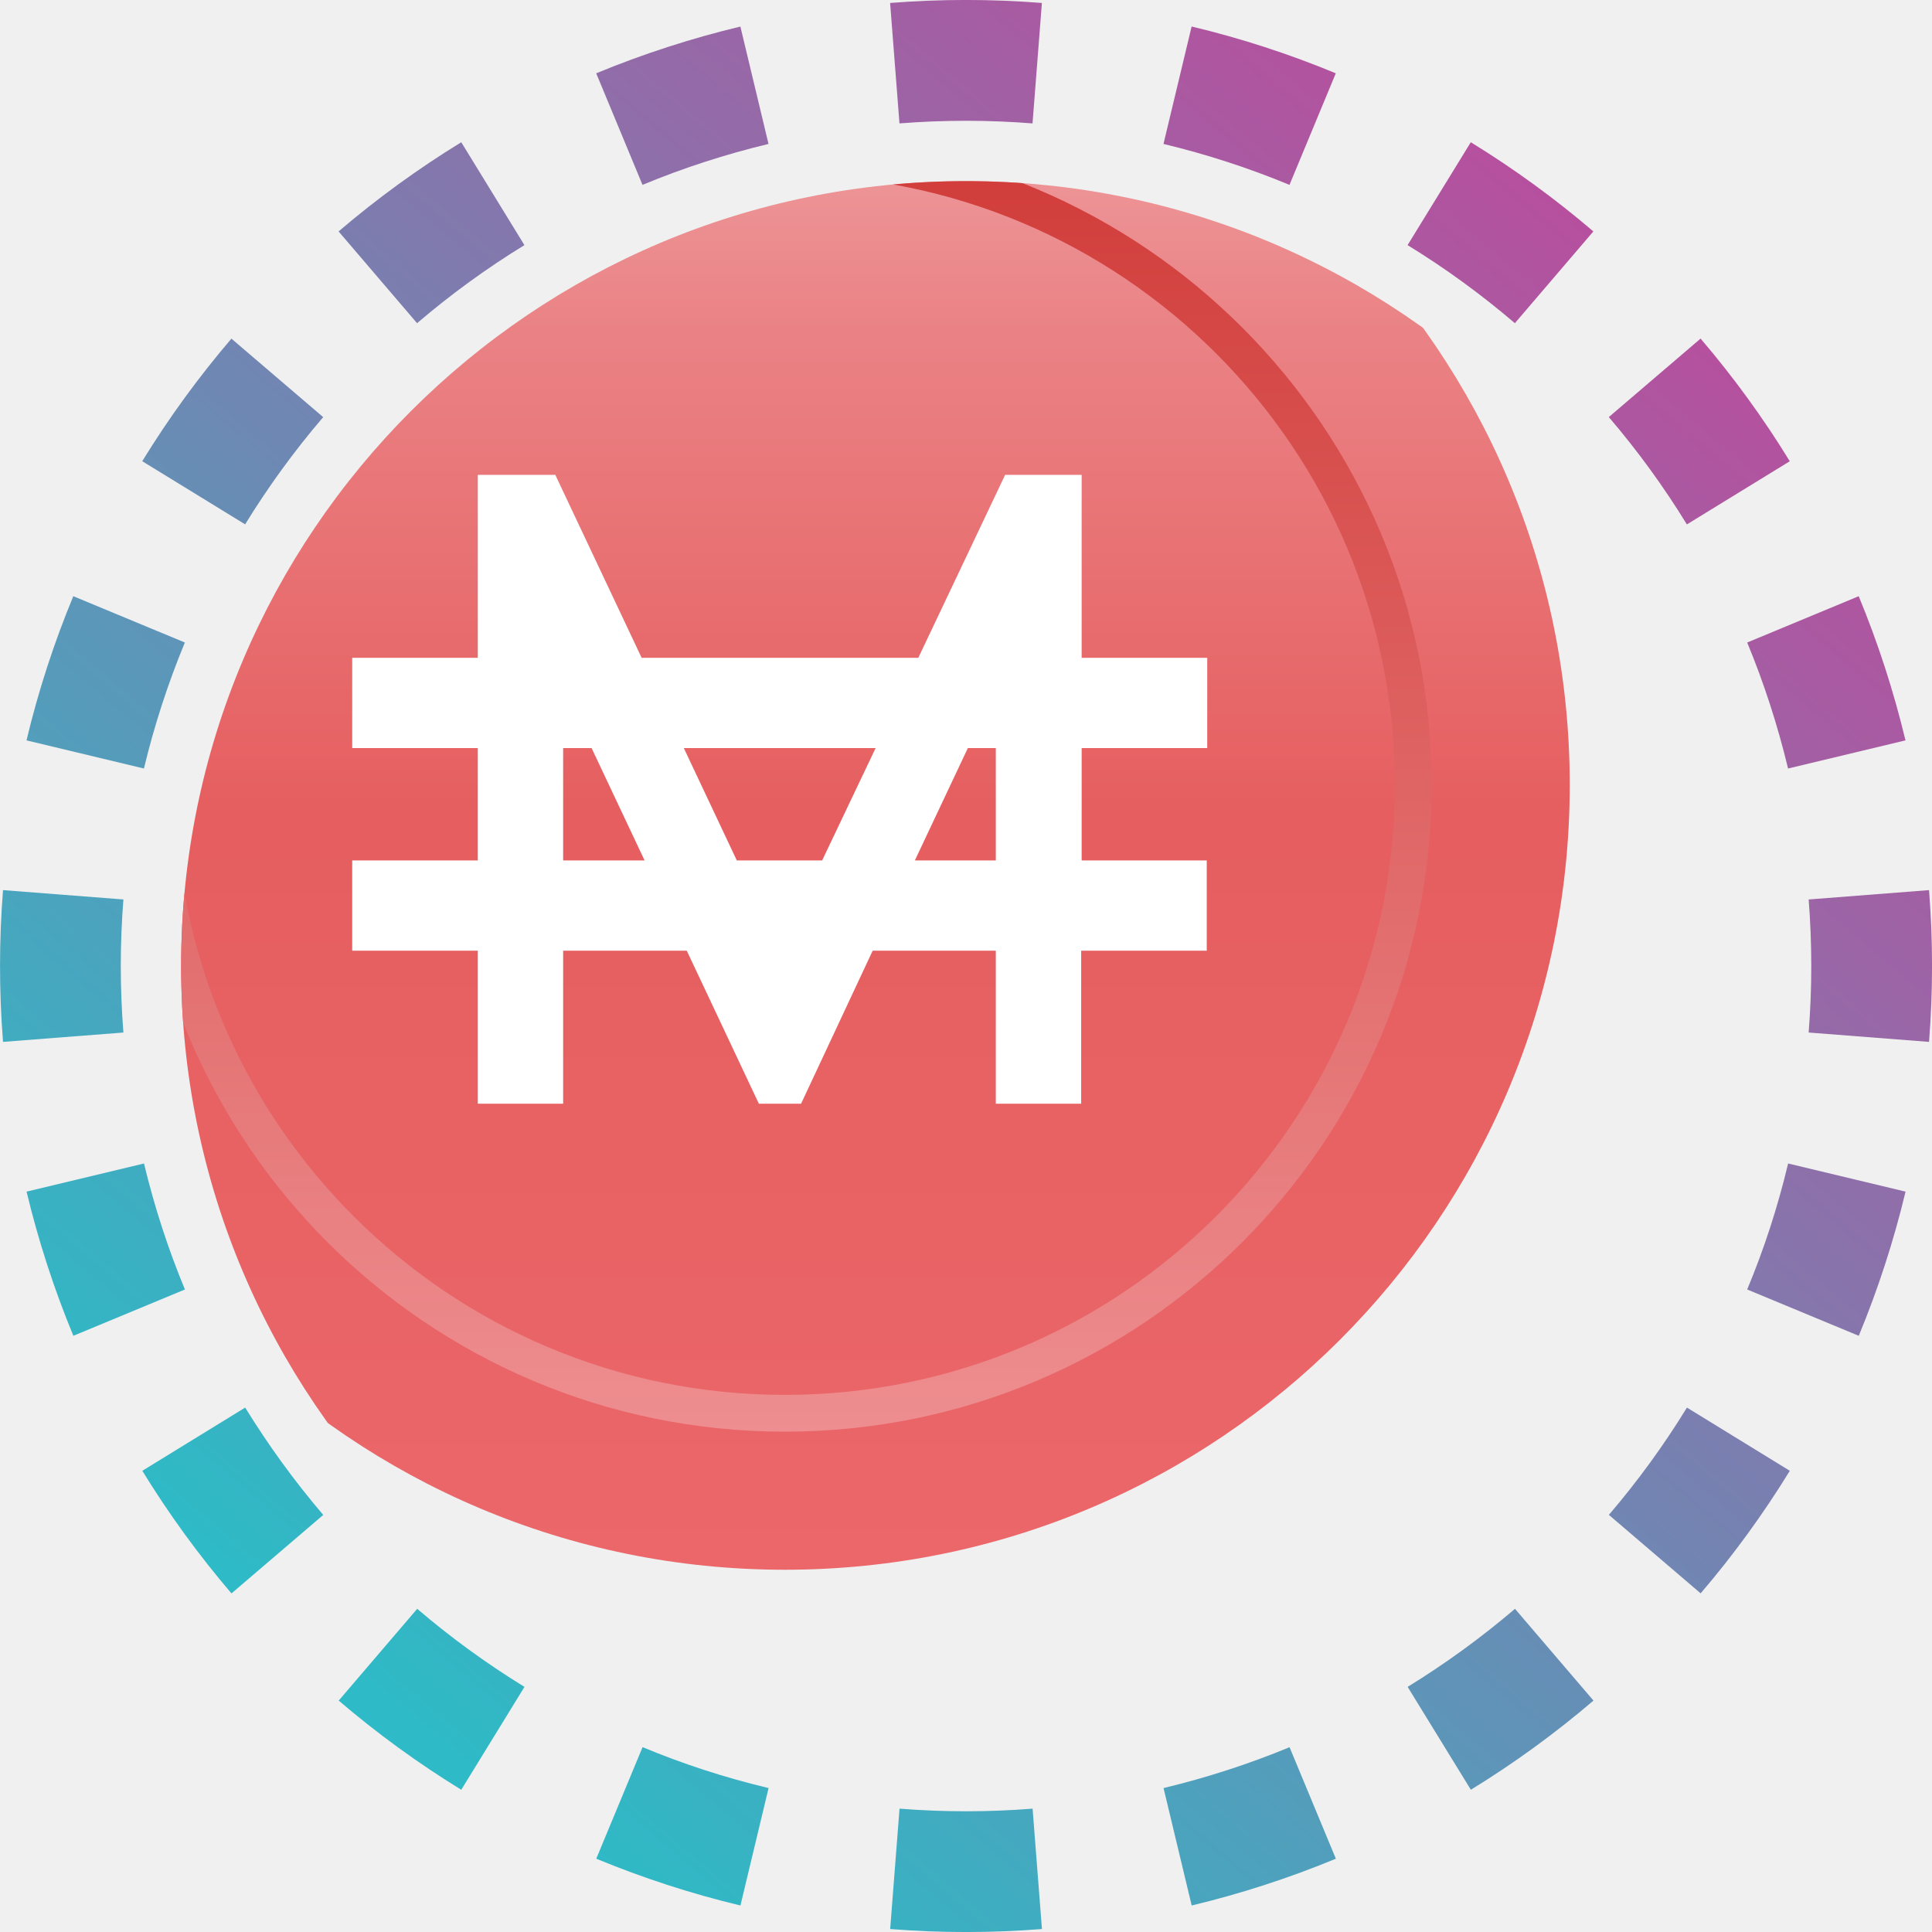
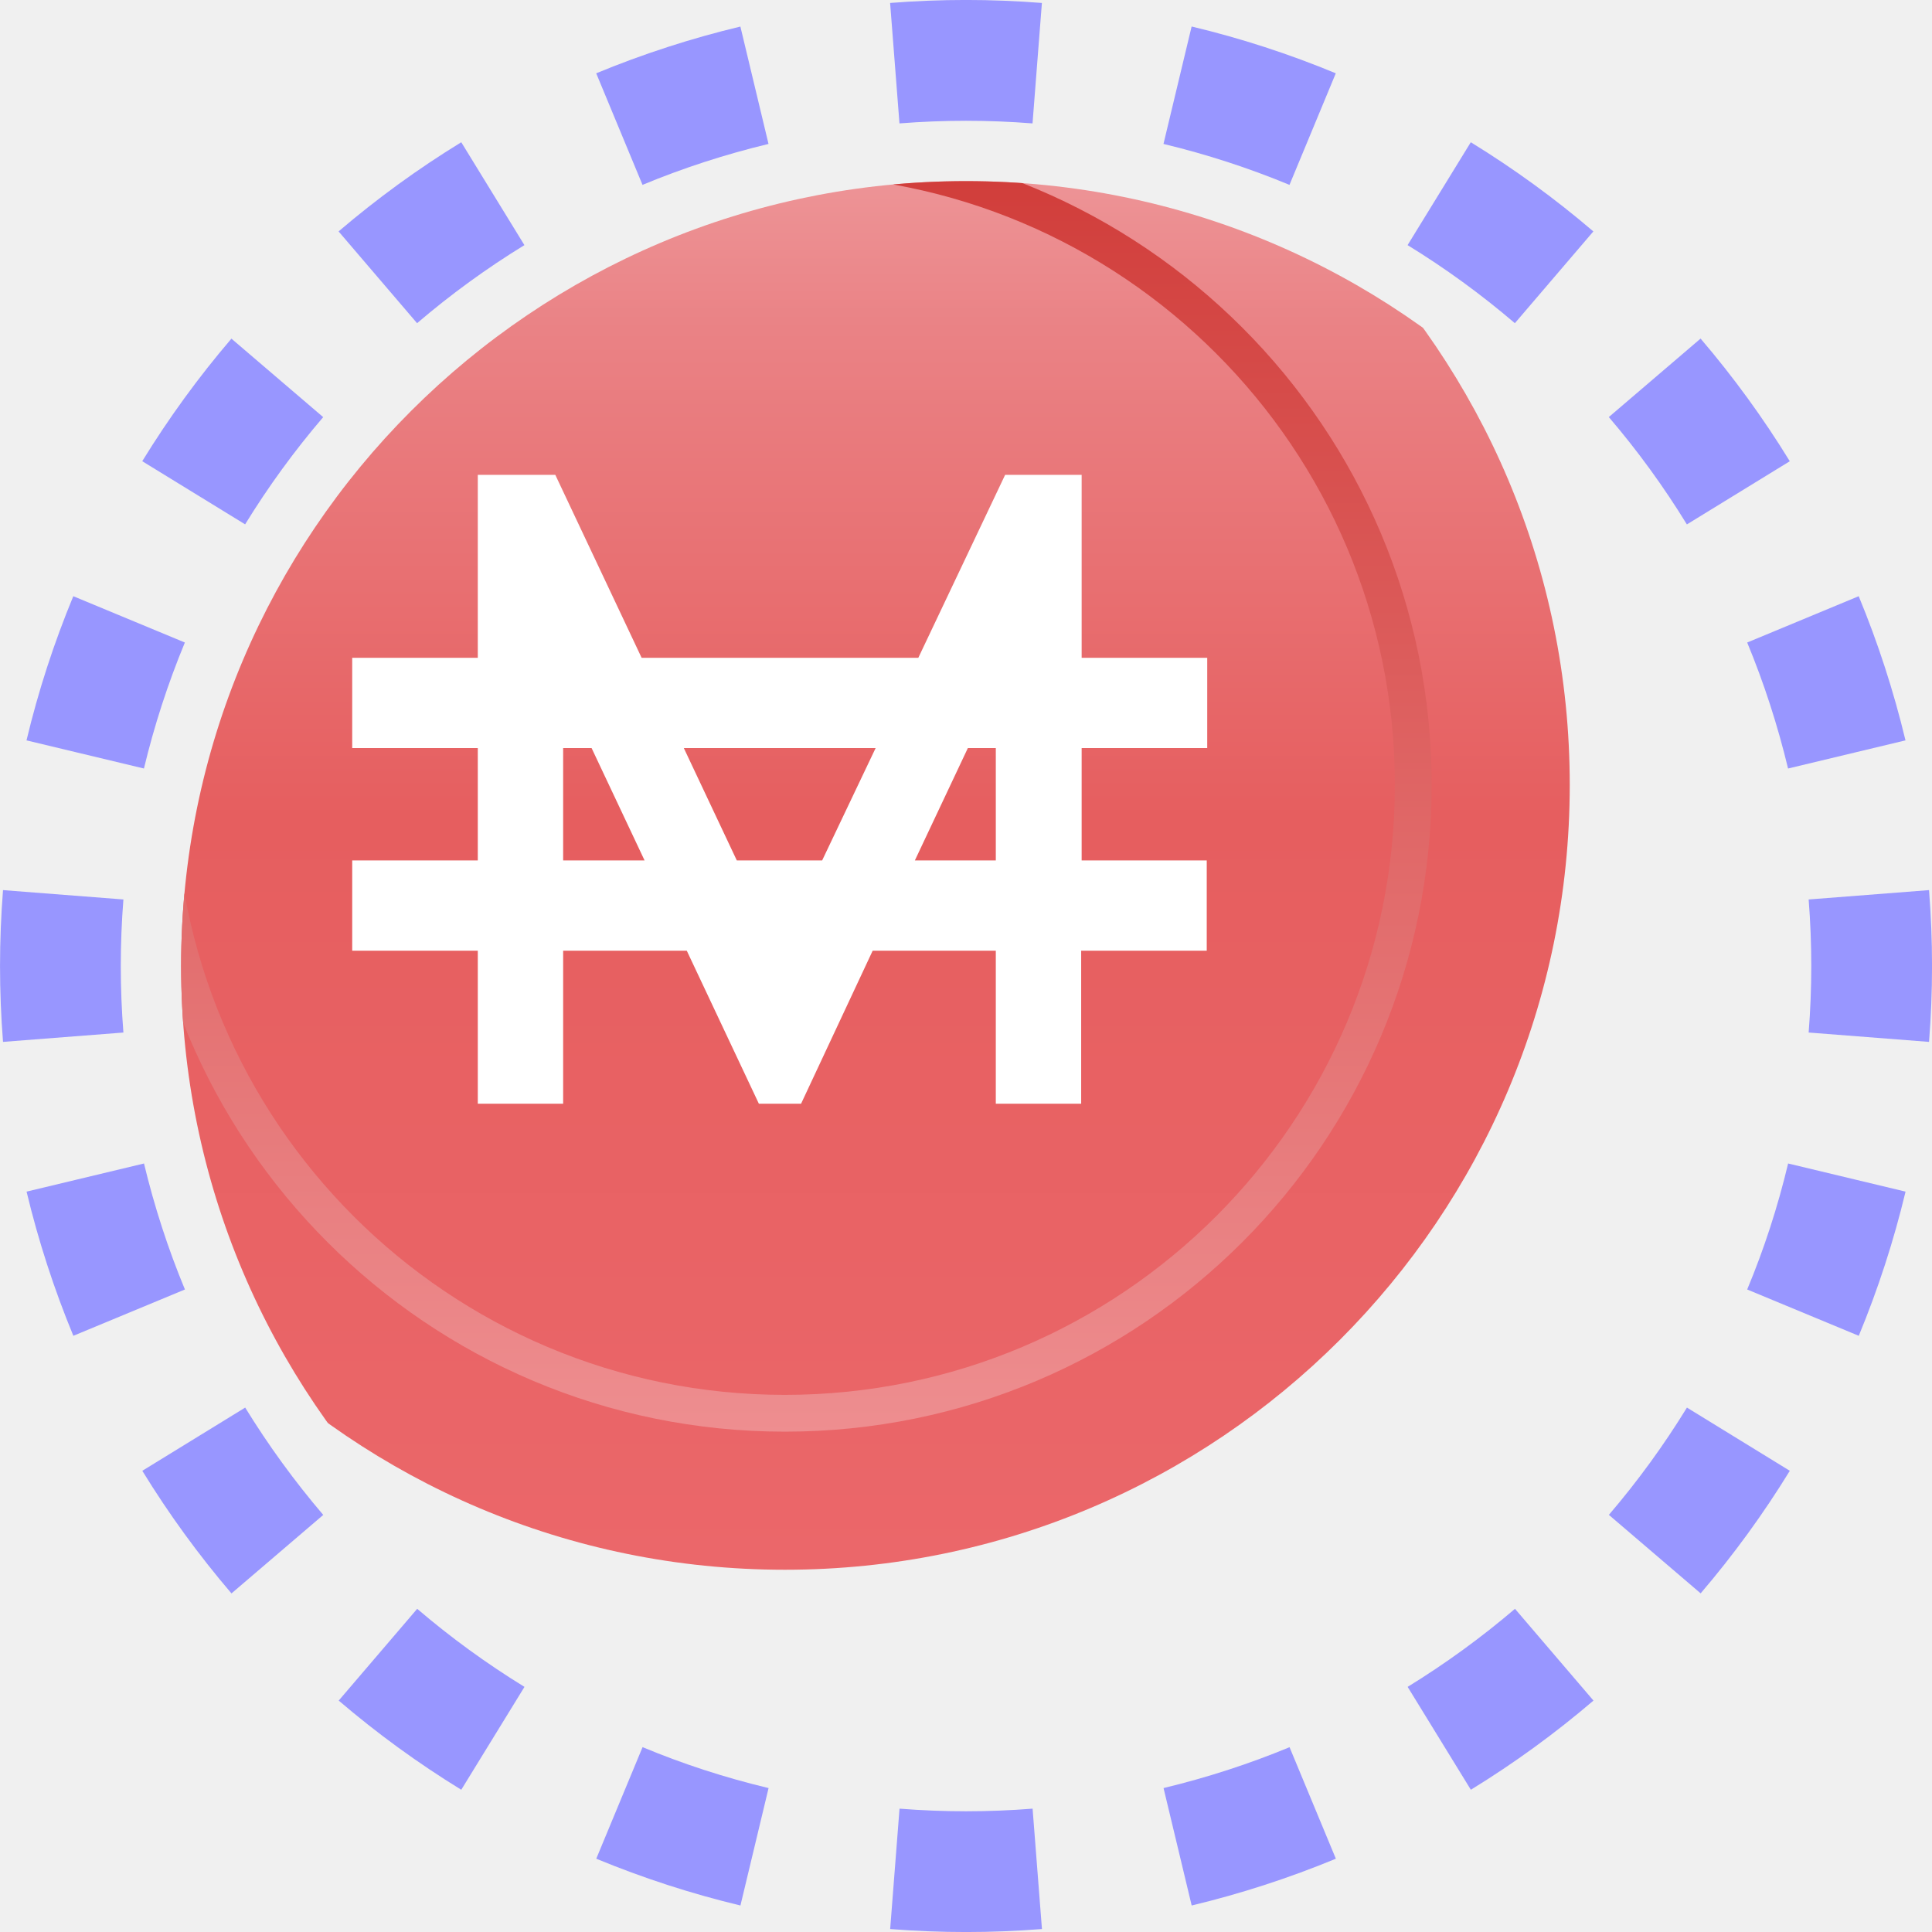
<svg xmlns="http://www.w3.org/2000/svg" width="32" height="32" fill="none" viewBox="0 0 32 32">
-   <path fill="url(#statamai__paint0_linear_42_5)" fill-rule="evenodd" d="m31.951 17.257-1.994-.155a14 14 0 0 0 0-2.204l1.994-.155a16 16 0 0 1 0 2.514m-.39-4.994-1.945.466q-.26-1.08-.677-2.087l1.847-.767q.478 1.154.775 2.388M29.644 7.64 27.94 8.686a14 14 0 0 0-1.293-1.778l1.52-1.3a16 16 0 0 1 1.477 2.031m-3.253-3.806-1.3 1.52a14 14 0 0 0-1.777-1.293l1.047-1.704q1.076.661 2.03 1.477m-4.266-2.619-.767 1.848a14 14 0 0 0-2.087-.678l.466-1.945c.822.196 1.62.457 2.388.775M17.257.05l-.155 1.994a14 14 0 0 0-2.204 0L14.743.049a16 16 0 0 1 2.514 0m-4.994.39.466 1.945q-1.08.26-2.087.678l-.767-1.848A16 16 0 0 1 12.263.44M7.64 2.356 8.686 4.06a14 14 0 0 0-1.778 1.293l-1.3-1.52A16 16 0 0 1 7.64 2.356M3.833 5.609l1.52 1.3A14 14 0 0 0 4.06 8.685L2.356 7.639q.661-1.076 1.477-2.03M1.214 9.875l1.848.767a14 14 0 0 0-.678 2.087l-1.945-.466c.196-.822.457-1.62.775-2.388M.05 14.743a16 16 0 0 0 0 2.514l1.994-.155a14 14 0 0 1 0-2.204zm.39 4.994 1.945-.466q.26 1.08.678 2.087l-1.848.767a16 16 0 0 1-.775-2.388m1.917 4.624 1.704-1.047q.579.941 1.293 1.778l-1.52 1.3a16 16 0 0 1-1.477-2.031m3.253 3.806 1.3-1.52q.835.714 1.777 1.293l-1.047 1.704a16 16 0 0 1-2.03-1.477m4.266 2.619.767-1.848q1.007.42 2.087.678l-.466 1.945a16 16 0 0 1-2.388-.775m4.868 1.165.155-1.994a14 14 0 0 0 2.204 0l.155 1.994a16 16 0 0 1-2.514 0m4.994-.39-.466-1.945q1.08-.26 2.087-.677l.767 1.847a16 16 0 0 1-2.388.775m4.624-1.917-1.047-1.704q.941-.579 1.778-1.293l1.3 1.52a16 16 0 0 1-2.031 1.477m3.806-3.253-1.52-1.3a14 14 0 0 0 1.293-1.777l1.704 1.047q-.661 1.076-1.477 2.03m2.619-4.266-1.848-.767q.42-1.007.678-2.087l1.945.466a16 16 0 0 1-.775 2.388" clip-rule="evenodd" />
+   <path fill="#9896FF" fill-rule="evenodd" d="m31.951 17.257-1.994-.155a14 14 0 0 0 0-2.204l1.994-.155a16 16 0 0 1 0 2.514m-.39-4.994-1.945.466q-.26-1.08-.677-2.087l1.847-.767q.478 1.154.775 2.388M29.644 7.64 27.94 8.686a14 14 0 0 0-1.293-1.778l1.52-1.3a16 16 0 0 1 1.477 2.031m-3.253-3.806-1.3 1.52a14 14 0 0 0-1.777-1.293l1.047-1.704q1.076.661 2.03 1.477m-4.266-2.619-.767 1.848a14 14 0 0 0-2.087-.678l.466-1.945c.822.196 1.62.457 2.388.775M17.257.05l-.155 1.994a14 14 0 0 0-2.204 0L14.743.049a16 16 0 0 1 2.514 0m-4.994.39.466 1.945q-1.08.26-2.087.678l-.767-1.848A16 16 0 0 1 12.263.44M7.64 2.356 8.686 4.06a14 14 0 0 0-1.778 1.293l-1.3-1.52A16 16 0 0 1 7.64 2.356M3.833 5.609l1.52 1.3A14 14 0 0 0 4.06 8.685L2.356 7.639q.661-1.076 1.477-2.03M1.214 9.875l1.848.767a14 14 0 0 0-.678 2.087l-1.945-.466c.196-.822.457-1.62.775-2.388M.05 14.743a16 16 0 0 0 0 2.514l1.994-.155a14 14 0 0 1 0-2.204zm.39 4.994 1.945-.466q.26 1.08.678 2.087l-1.848.767a16 16 0 0 1-.775-2.388m1.917 4.624 1.704-1.047q.579.941 1.293 1.778l-1.52 1.3a16 16 0 0 1-1.477-2.031m3.253 3.806 1.3-1.52q.835.714 1.777 1.293l-1.047 1.704a16 16 0 0 1-2.03-1.477m4.266 2.619.767-1.848q1.007.42 2.087.678l-.466 1.945a16 16 0 0 1-2.388-.775m4.868 1.165.155-1.994a14 14 0 0 0 2.204 0l.155 1.994a16 16 0 0 1-2.514 0m4.994-.39-.466-1.945q1.08-.26 2.087-.677l.767 1.847a16 16 0 0 1-2.388.775m4.624-1.917-1.047-1.704q.941-.579 1.778-1.293l1.3 1.52a16 16 0 0 1-2.031 1.477m3.806-3.253-1.52-1.3a14 14 0 0 0 1.293-1.777l1.704 1.047q-.661 1.076-1.477 2.03m2.619-4.266-1.848-.767q.42-1.007.678-2.087l1.945.466a16 16 0 0 1-.775 2.388" clip-rule="evenodd" />
  <g clip-path="url(#statamai__circleClip)">
    <g style="transform:scale(.8125);transform-origin:50% 50%">
      <g clip-path="url(#statamai__maimimatic__clip0_298_258)">
        <path fill="url(#statamai__maimimatic__paint0_linear_298_258)" d="M16 32c8.837 0 16-7.163 16-16S24.837 0 16 0 0 7.163 0 16s7.163 16 16 16" />
        <path stroke="url(#statamai__maimimatic__paint1_linear_298_258)" stroke-miterlimit="5.12" stroke-width=".75" d="M16 28.81c7.075 0 12.81-5.735 12.81-12.81S23.075 3.19 16 3.19 3.19 8.925 3.19 16 8.925 28.81 16 28.81Z" />
        <path fill="#fff" d="M24.61 17.54h-2.56v-2.29h2.56v-1.84h-2.56V9.68h-1.56l-1.77 3.73h-5.64l-1.76-3.73H9.74v3.73H7.18v1.84h2.56v2.29H7.18v1.84h2.56v3.12h1.74v-3.12H14l1.47 3.12h.86l1.46-3.12h2.51v3.12h1.74v-3.12h2.56v-1.84zm-6.76-2.29-1.09 2.29h-1.74l-1.08-2.29zm-6.37 2.29v-2.29h.58l1.08 2.29zm7.17 0 1.08-2.29h.57v2.29z" />
      </g>
      <defs>
        <linearGradient id="statamai__maimimatic__paint0_linear_298_258" x1="16.002" x2="16.002" y1=".004" y2="32.004" gradientUnits="userSpaceOnUse">
          <stop stop-color="#F1A9AB" />
          <stop offset=".21" stop-color="#EA8285" />
          <stop offset=".52" stop-color="#E65E5F" />
          <stop offset="1" stop-color="#EB676A" />
        </linearGradient>
        <linearGradient id="statamai__maimimatic__paint1_linear_298_258" x1="16.002" x2="16.002" y1="2.756" y2="29.239" gradientUnits="userSpaceOnUse">
          <stop stop-color="#D03B38" />
          <stop offset="1" stop-color="#EE8E90" />
        </linearGradient>
        <clipPath id="statamai__maimimatic__clip0_298_258">
          <path fill="#fff" d="M0 0h32v32H0z" />
        </clipPath>
      </defs>
    </g>
  </g>
  <defs>
-     <linearGradient id="statamai__paint0_linear_42_5" x1="26.976" x2="6.592" y1="4.32" y2="28.352" gradientUnits="userSpaceOnUse">
-       <stop stop-color="#B6509E" />
-       <stop offset="1" stop-color="#2EBAC6" />
-     </linearGradient>
    <clipPath id="statamai__circleClip">
      <circle cx="16" cy="16" r="13" />
    </clipPath>
  </defs>
</svg>
